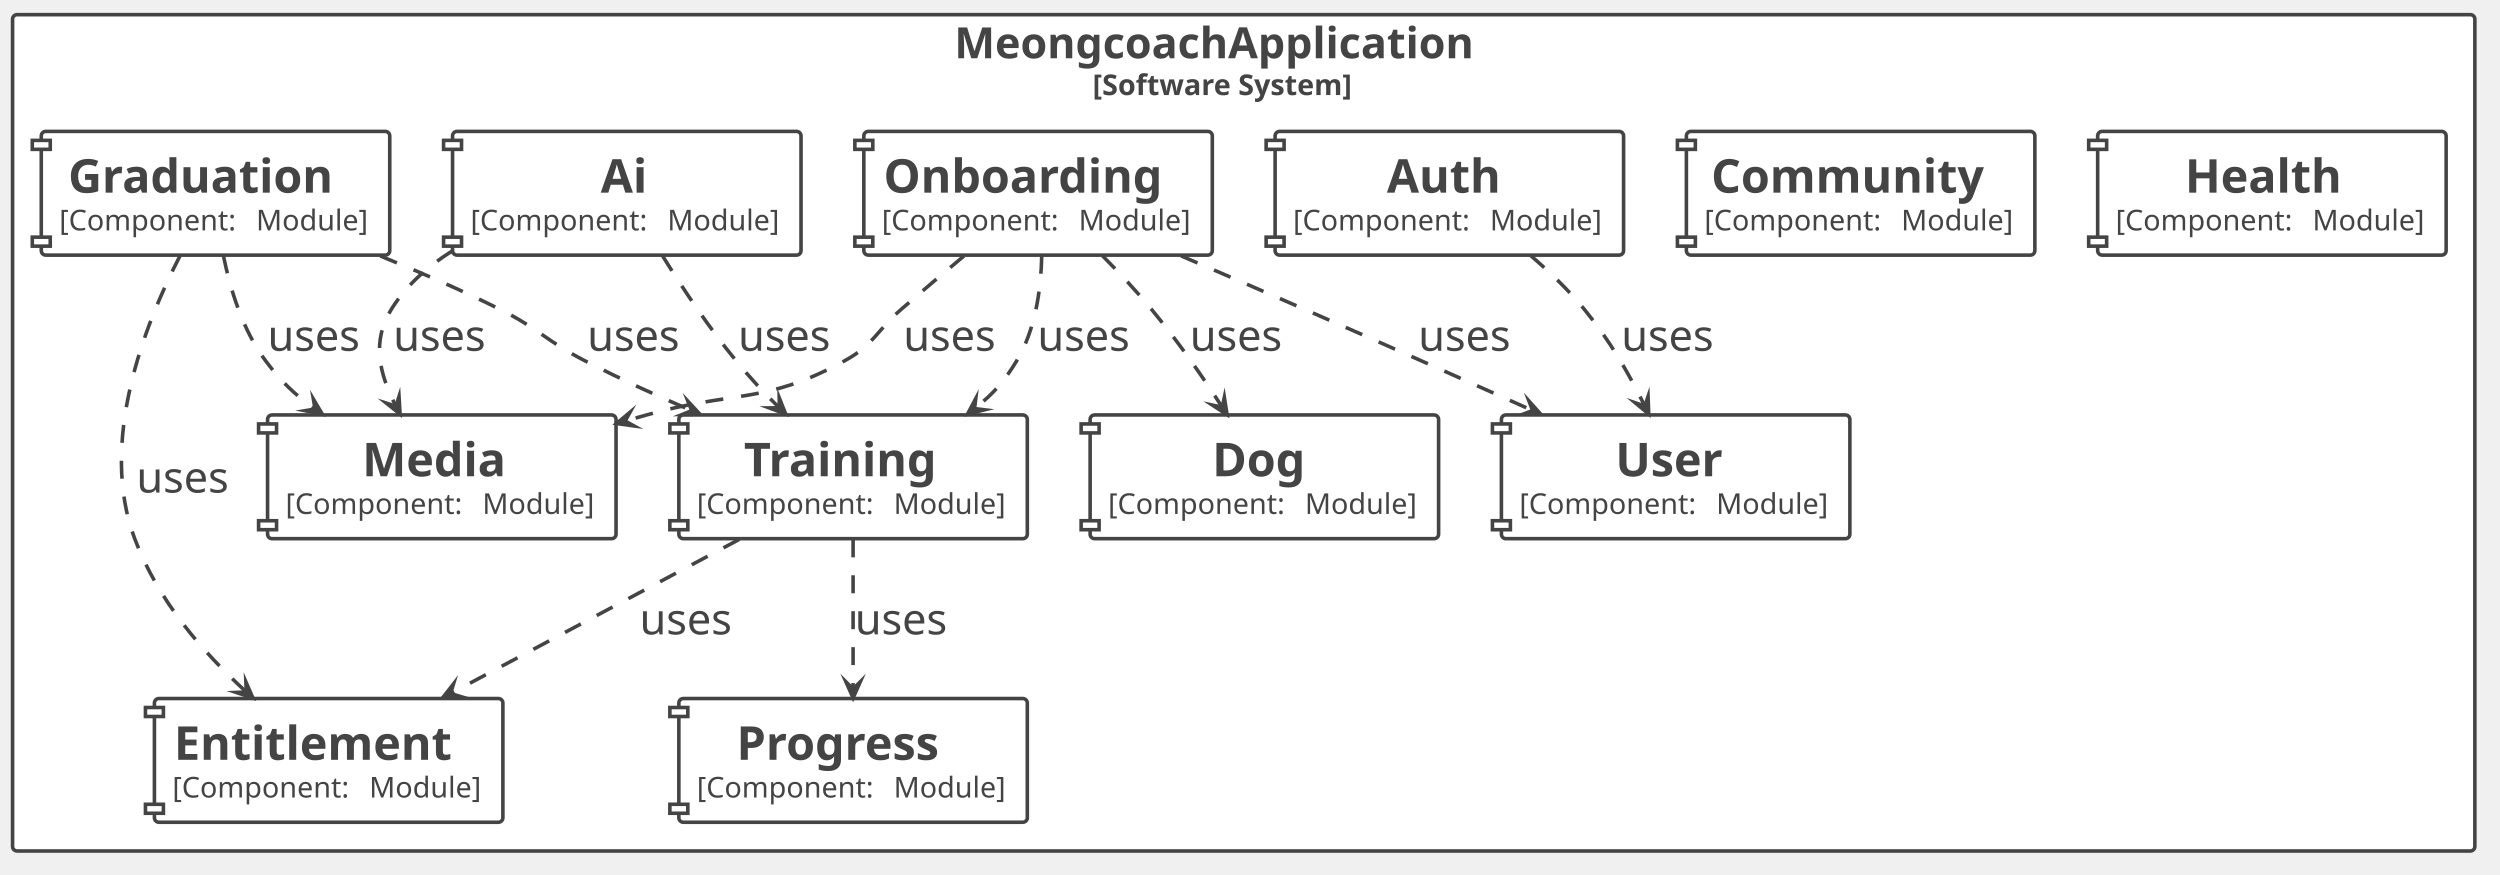
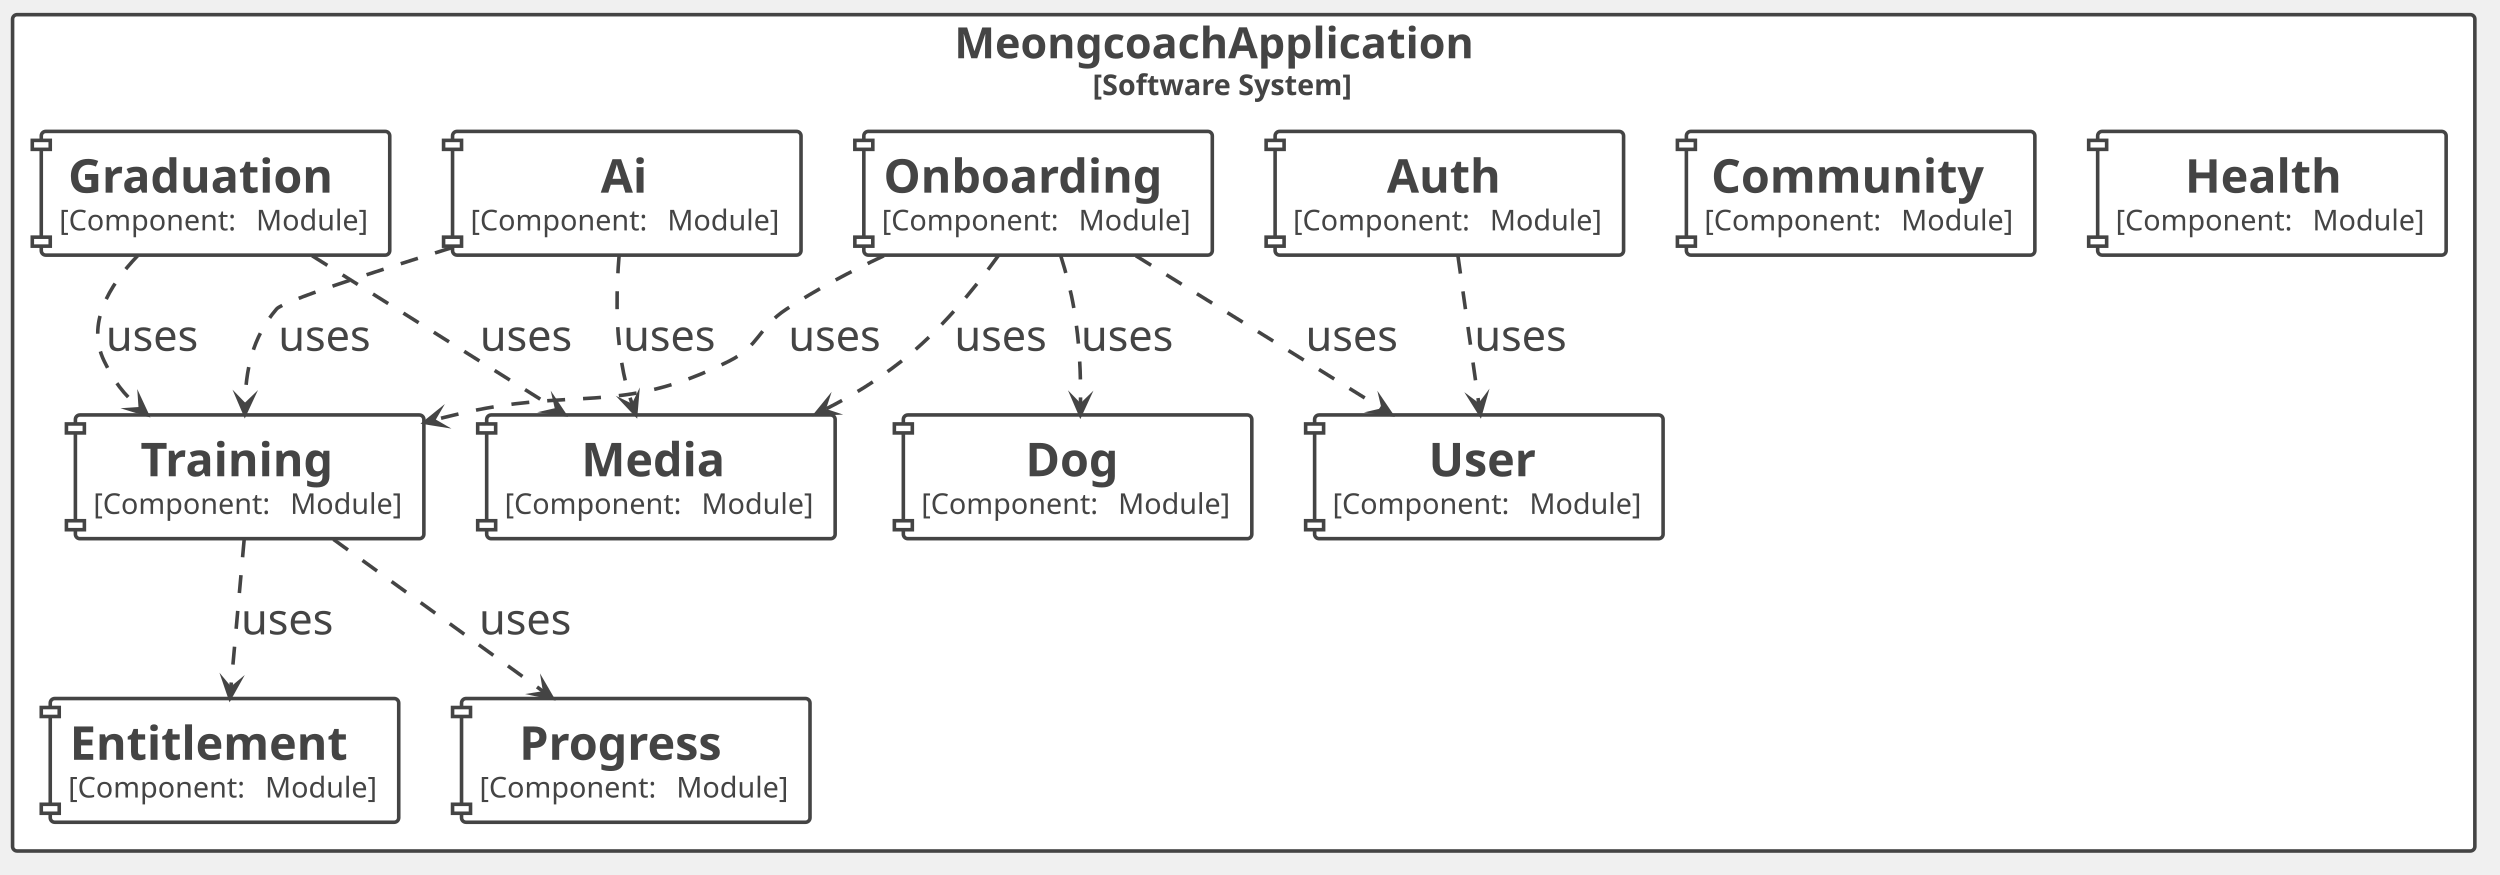
<svg xmlns="http://www.w3.org/2000/svg" version="1.1" data-diagram-type="DESCRIPTION" style="width:1392px;height:487px;background:#FFFFFF;" width="1392px" height="487px" viewBox="0 0 1392 487" zoomAndPan="magnify" preserveAspectRatio="none" contentStyleType="text/css">
  <defs />
  <g font-family="sans-serif" lengthAdjust="spacing">
    <g class="cluster" data-qualified-name="MeongcoachApplication.n.size.16..Software System...size." id="ent0001" data-source-line="48">
      <rect x="7" y="8.16" width="1371" height="465.67" fill="#FFF" style="stroke:#444;stroke-width:2;" rx="2.5" ry="2.5" />
      <text x="531.391" y="32.438" fill="#444" font-size="24" textLength="322.219" font-weight="700">MeongcoachApplication</text>
      <text x="608.355" y="52.949" fill="#444" font-size="16" textLength="168.289" font-weight="700">[Software System]</text>
    </g>
    <g class="entity" data-qualified-name="MeongcoachApplication.n.size.16..Software System...size..MeongcoachApplication.MeongcoachApplication.Auth" id="ent0002" data-source-line="49">
      <rect x="709.98" y="73.16" width="194.031" height="68.891" fill="#FFF" style="stroke:#444;stroke-width:2;" rx="2.5" ry="2.5" />
      <rect x="704.98" y="78.16" width="10" height="5" fill="#FFF" style="stroke:#444;stroke-width:2;" />
      <rect x="704.98" y="132.051" width="10" height="5" fill="#FFF" style="stroke:#444;stroke-width:2;" />
      <text x="772.21" y="107.294" fill="#444" font-size="26" textLength="69.57" font-weight="700">Auth</text>
      <text x="719.98" y="128.277" fill="#444" font-size="16" textLength="104.523">[Component:</text>
      <text x="824.503" y="128.277" fill="#444" font-size="16"> </text>
      <text x="829.589" y="128.277" fill="#444" font-size="16" textLength="64.422">Module]</text>
    </g>
    <g class="entity" data-qualified-name="MeongcoachApplication.n.size.16..Software System...size..MeongcoachApplication.MeongcoachApplication.Training" id="ent0003" data-source-line="50">
-       <rect x="377.98" y="231.05" width="194.031" height="68.891" fill="#FFF" style="stroke:#444;stroke-width:2;" rx="2.5" ry="2.5" />
-       <rect x="372.98" y="236.05" width="10" height="5" fill="#FFF" style="stroke:#444;stroke-width:2;" />
-       <rect x="372.98" y="289.941" width="10" height="5" fill="#FFF" style="stroke:#444;stroke-width:2;" />
-       <text x="414.217" y="265.184" fill="#444" font-size="26" textLength="121.558" font-weight="700">Training</text>
-       <text x="387.98" y="286.167" fill="#444" font-size="16" textLength="104.523">[Component:</text>
-       <text x="492.503" y="286.167" fill="#444" font-size="16"> </text>
-       <text x="497.589" y="286.167" fill="#444" font-size="16" textLength="64.422">Module]</text>
+       <rect x="41.98" y="231.05" width="194.031" height="68.891" fill="#FFF" style="stroke:#444;stroke-width:2;" rx="2.5" ry="2.5" />
+       <rect x="36.98" y="236.05" width="10" height="5" fill="#FFF" style="stroke:#444;stroke-width:2;" />
+       <rect x="36.98" y="289.941" width="10" height="5" fill="#FFF" style="stroke:#444;stroke-width:2;" />
+       <text x="78.217" y="265.184" fill="#444" font-size="26" textLength="121.558" font-weight="700">Training</text>
+       <text x="51.98" y="286.167" fill="#444" font-size="16" textLength="104.523">[Component:</text>
+       <text x="156.503" y="286.167" fill="#444" font-size="16"> </text>
+       <text x="161.589" y="286.167" fill="#444" font-size="16" textLength="64.422">Module]</text>
    </g>
    <g class="entity" data-qualified-name="MeongcoachApplication.n.size.16..Software System...size..MeongcoachApplication.MeongcoachApplication.Ai" id="ent0004" data-source-line="51">
      <rect x="251.98" y="73.16" width="194.031" height="68.891" fill="#FFF" style="stroke:#444;stroke-width:2;" rx="2.5" ry="2.5" />
      <rect x="246.98" y="78.16" width="10" height="5" fill="#FFF" style="stroke:#444;stroke-width:2;" />
      <rect x="246.98" y="132.051" width="10" height="5" fill="#FFF" style="stroke:#444;stroke-width:2;" />
      <text x="334.479" y="107.294" fill="#444" font-size="26" textLength="29.034" font-weight="700">Ai</text>
      <text x="261.98" y="128.277" fill="#444" font-size="16" textLength="104.523">[Component:</text>
      <text x="366.503" y="128.277" fill="#444" font-size="16"> </text>
      <text x="371.589" y="128.277" fill="#444" font-size="16" textLength="64.422">Module]</text>
    </g>
    <g class="entity" data-qualified-name="MeongcoachApplication.n.size.16..Software System...size..MeongcoachApplication.MeongcoachApplication.Graduation" id="ent0005" data-source-line="52">
      <rect x="22.98" y="73.16" width="194.031" height="68.891" fill="#FFF" style="stroke:#444;stroke-width:2;" rx="2.5" ry="2.5" />
      <rect x="17.98" y="78.16" width="10" height="5" fill="#FFF" style="stroke:#444;stroke-width:2;" />
      <rect x="17.98" y="132.051" width="10" height="5" fill="#FFF" style="stroke:#444;stroke-width:2;" />
      <text x="37.952" y="107.294" fill="#444" font-size="26" textLength="164.087" font-weight="700">Graduation</text>
      <text x="32.98" y="128.277" fill="#444" font-size="16" textLength="104.523">[Component:</text>
      <text x="137.503" y="128.277" fill="#444" font-size="16"> </text>
      <text x="142.589" y="128.277" fill="#444" font-size="16" textLength="64.422">Module]</text>
    </g>
    <g class="entity" data-qualified-name="MeongcoachApplication.n.size.16..Software System...size..MeongcoachApplication.MeongcoachApplication.Onboarding" id="ent0006" data-source-line="53">
      <rect x="480.98" y="73.16" width="194.031" height="68.891" fill="#FFF" style="stroke:#444;stroke-width:2;" rx="2.5" ry="2.5" />
      <rect x="475.98" y="78.16" width="10" height="5" fill="#FFF" style="stroke:#444;stroke-width:2;" />
      <rect x="475.98" y="132.051" width="10" height="5" fill="#FFF" style="stroke:#444;stroke-width:2;" />
      <text x="491.947" y="107.294" fill="#444" font-size="26" textLength="172.098" font-weight="700">Onboarding</text>
      <text x="490.98" y="128.277" fill="#444" font-size="16" textLength="104.523">[Component:</text>
      <text x="595.503" y="128.277" fill="#444" font-size="16"> </text>
      <text x="600.589" y="128.277" fill="#444" font-size="16" textLength="64.422">Module]</text>
    </g>
    <g class="entity" data-qualified-name="MeongcoachApplication.n.size.16..Software System...size..MeongcoachApplication.MeongcoachApplication.Community" id="ent0007" data-source-line="54">
      <rect x="938.98" y="73.16" width="194.031" height="68.891" fill="#FFF" style="stroke:#444;stroke-width:2;" rx="2.5" ry="2.5" />
      <rect x="933.98" y="78.16" width="10" height="5" fill="#FFF" style="stroke:#444;stroke-width:2;" />
      <rect x="933.98" y="132.051" width="10" height="5" fill="#FFF" style="stroke:#444;stroke-width:2;" />
      <text x="952.778" y="107.294" fill="#444" font-size="26" textLength="166.436" font-weight="700">Community</text>
      <text x="948.98" y="128.277" fill="#444" font-size="16" textLength="104.523">[Component:</text>
      <text x="1053.503" y="128.277" fill="#444" font-size="16"> </text>
      <text x="1058.589" y="128.277" fill="#444" font-size="16" textLength="64.422">Module]</text>
    </g>
    <g class="entity" data-qualified-name="MeongcoachApplication.n.size.16..Software System...size..MeongcoachApplication.MeongcoachApplication.Dog" id="ent0008" data-source-line="55">
-       <rect x="606.98" y="231.05" width="194.031" height="68.891" fill="#FFF" style="stroke:#444;stroke-width:2;" rx="2.5" ry="2.5" />
-       <rect x="601.98" y="236.05" width="10" height="5" fill="#FFF" style="stroke:#444;stroke-width:2;" />
-       <rect x="601.98" y="289.941" width="10" height="5" fill="#FFF" style="stroke:#444;stroke-width:2;" />
-       <text x="674.968" y="265.184" fill="#444" font-size="26" textLength="58.056" font-weight="700">Dog</text>
-       <text x="616.98" y="286.167" fill="#444" font-size="16" textLength="104.523">[Component:</text>
-       <text x="721.503" y="286.167" fill="#444" font-size="16"> </text>
-       <text x="726.589" y="286.167" fill="#444" font-size="16" textLength="64.422">Module]</text>
+       <rect x="502.98" y="231.05" width="194.031" height="68.891" fill="#FFF" style="stroke:#444;stroke-width:2;" rx="2.5" ry="2.5" />
+       <rect x="497.98" y="236.05" width="10" height="5" fill="#FFF" style="stroke:#444;stroke-width:2;" />
+       <rect x="497.98" y="289.941" width="10" height="5" fill="#FFF" style="stroke:#444;stroke-width:2;" />
+       <text x="570.968" y="265.184" fill="#444" font-size="26" textLength="58.056" font-weight="700">Dog</text>
+       <text x="512.98" y="286.167" fill="#444" font-size="16" textLength="104.523">[Component:</text>
+       <text x="617.503" y="286.167" fill="#444" font-size="16"> </text>
+       <text x="622.589" y="286.167" fill="#444" font-size="16" textLength="64.422">Module]</text>
    </g>
    <g class="entity" data-qualified-name="MeongcoachApplication.n.size.16..Software System...size..MeongcoachApplication.MeongcoachApplication.Entitlement" id="ent0009" data-source-line="56">
-       <rect x="85.98" y="388.94" width="194.031" height="68.891" fill="#FFF" style="stroke:#444;stroke-width:2;" rx="2.5" ry="2.5" />
-       <rect x="80.98" y="393.94" width="10" height="5" fill="#FFF" style="stroke:#444;stroke-width:2;" />
-       <rect x="80.98" y="447.831" width="10" height="5" fill="#FFF" style="stroke:#444;stroke-width:2;" />
-       <text x="96.871" y="423.074" fill="#444" font-size="26" textLength="172.25" font-weight="700">Entitlement</text>
-       <text x="95.98" y="444.057" fill="#444" font-size="16" textLength="104.523">[Component:</text>
-       <text x="200.503" y="444.057" fill="#444" font-size="16"> </text>
-       <text x="205.589" y="444.057" fill="#444" font-size="16" textLength="64.422">Module]</text>
+       <rect x="27.98" y="388.94" width="194.031" height="68.891" fill="#FFF" style="stroke:#444;stroke-width:2;" rx="2.5" ry="2.5" />
+       <rect x="22.98" y="393.94" width="10" height="5" fill="#FFF" style="stroke:#444;stroke-width:2;" />
+       <rect x="22.98" y="447.831" width="10" height="5" fill="#FFF" style="stroke:#444;stroke-width:2;" />
+       <text x="38.871" y="423.074" fill="#444" font-size="26" textLength="172.25" font-weight="700">Entitlement</text>
+       <text x="37.98" y="444.057" fill="#444" font-size="16" textLength="104.523">[Component:</text>
+       <text x="142.503" y="444.057" fill="#444" font-size="16"> </text>
+       <text x="147.589" y="444.057" fill="#444" font-size="16" textLength="64.422">Module]</text>
    </g>
    <g class="entity" data-qualified-name="MeongcoachApplication.n.size.16..Software System...size..MeongcoachApplication.MeongcoachApplication.Health" id="ent0010" data-source-line="57">
      <rect x="1167.98" y="73.16" width="194.031" height="68.891" fill="#FFF" style="stroke:#444;stroke-width:2;" rx="2.5" ry="2.5" />
      <rect x="1162.98" y="78.16" width="10" height="5" fill="#FFF" style="stroke:#444;stroke-width:2;" />
      <rect x="1162.98" y="132.051" width="10" height="5" fill="#FFF" style="stroke:#444;stroke-width:2;" />
      <text x="1216.601" y="107.294" fill="#444" font-size="26" textLength="96.789" font-weight="700">Health</text>
      <text x="1177.98" y="128.277" fill="#444" font-size="16" textLength="104.523">[Component:</text>
      <text x="1282.503" y="128.277" fill="#444" font-size="16"> </text>
      <text x="1287.589" y="128.277" fill="#444" font-size="16" textLength="64.422">Module]</text>
    </g>
    <g class="entity" data-qualified-name="MeongcoachApplication.n.size.16..Software System...size..MeongcoachApplication.MeongcoachApplication.Media" id="ent0011" data-source-line="58">
-       <rect x="148.98" y="231.05" width="194.031" height="68.891" fill="#FFF" style="stroke:#444;stroke-width:2;" rx="2.5" ry="2.5" />
-       <rect x="143.98" y="236.05" width="10" height="5" fill="#FFF" style="stroke:#444;stroke-width:2;" />
-       <rect x="143.98" y="289.941" width="10" height="5" fill="#FFF" style="stroke:#444;stroke-width:2;" />
-       <text x="201.708" y="265.184" fill="#444" font-size="26" textLength="88.575" font-weight="700">Media</text>
-       <text x="158.98" y="286.167" fill="#444" font-size="16" textLength="104.523">[Component:</text>
-       <text x="263.503" y="286.167" fill="#444" font-size="16"> </text>
-       <text x="268.589" y="286.167" fill="#444" font-size="16" textLength="64.422">Module]</text>
+       <rect x="270.98" y="231.05" width="194.031" height="68.891" fill="#FFF" style="stroke:#444;stroke-width:2;" rx="2.5" ry="2.5" />
+       <rect x="265.98" y="236.05" width="10" height="5" fill="#FFF" style="stroke:#444;stroke-width:2;" />
+       <rect x="265.98" y="289.941" width="10" height="5" fill="#FFF" style="stroke:#444;stroke-width:2;" />
+       <text x="323.708" y="265.184" fill="#444" font-size="26" textLength="88.575" font-weight="700">Media</text>
+       <text x="280.98" y="286.167" fill="#444" font-size="16" textLength="104.523">[Component:</text>
+       <text x="385.503" y="286.167" fill="#444" font-size="16"> </text>
+       <text x="390.589" y="286.167" fill="#444" font-size="16" textLength="64.422">Module]</text>
    </g>
    <g class="entity" data-qualified-name="MeongcoachApplication.n.size.16..Software System...size..MeongcoachApplication.MeongcoachApplication.Progress" id="ent0012" data-source-line="59">
-       <rect x="377.98" y="388.94" width="194.031" height="68.891" fill="#FFF" style="stroke:#444;stroke-width:2;" rx="2.5" ry="2.5" />
-       <rect x="372.98" y="393.94" width="10" height="5" fill="#FFF" style="stroke:#444;stroke-width:2;" />
-       <rect x="372.98" y="447.831" width="10" height="5" fill="#FFF" style="stroke:#444;stroke-width:2;" />
-       <text x="410.116" y="423.074" fill="#444" font-size="26" textLength="129.759" font-weight="700">Progress</text>
-       <text x="387.98" y="444.057" fill="#444" font-size="16" textLength="104.523">[Component:</text>
-       <text x="492.503" y="444.057" fill="#444" font-size="16"> </text>
-       <text x="497.589" y="444.057" fill="#444" font-size="16" textLength="64.422">Module]</text>
+       <rect x="256.98" y="388.94" width="194.031" height="68.891" fill="#FFF" style="stroke:#444;stroke-width:2;" rx="2.5" ry="2.5" />
+       <rect x="251.98" y="393.94" width="10" height="5" fill="#FFF" style="stroke:#444;stroke-width:2;" />
+       <rect x="251.98" y="447.831" width="10" height="5" fill="#FFF" style="stroke:#444;stroke-width:2;" />
+       <text x="289.116" y="423.074" fill="#444" font-size="26" textLength="129.759" font-weight="700">Progress</text>
+       <text x="266.98" y="444.057" fill="#444" font-size="16" textLength="104.523">[Component:</text>
+       <text x="371.503" y="444.057" fill="#444" font-size="16"> </text>
+       <text x="376.589" y="444.057" fill="#444" font-size="16" textLength="64.422">Module]</text>
    </g>
    <g class="entity" data-qualified-name="MeongcoachApplication.n.size.16..Software System...size..MeongcoachApplication.MeongcoachApplication.User" id="ent0013" data-source-line="60">
-       <rect x="835.98" y="231.05" width="194.031" height="68.891" fill="#FFF" style="stroke:#444;stroke-width:2;" rx="2.5" ry="2.5" />
-       <rect x="830.98" y="236.05" width="10" height="5" fill="#FFF" style="stroke:#444;stroke-width:2;" />
-       <rect x="830.98" y="289.941" width="10" height="5" fill="#FFF" style="stroke:#444;stroke-width:2;" />
-       <text x="899.474" y="265.184" fill="#444" font-size="26" textLength="67.044" font-weight="700">User</text>
-       <text x="845.98" y="286.167" fill="#444" font-size="16" textLength="104.523">[Component:</text>
-       <text x="950.503" y="286.167" fill="#444" font-size="16"> </text>
-       <text x="955.589" y="286.167" fill="#444" font-size="16" textLength="64.422">Module]</text>
+       <rect x="731.98" y="231.05" width="194.031" height="68.891" fill="#FFF" style="stroke:#444;stroke-width:2;" rx="2.5" ry="2.5" />
+       <rect x="726.98" y="236.05" width="10" height="5" fill="#FFF" style="stroke:#444;stroke-width:2;" />
+       <rect x="726.98" y="289.941" width="10" height="5" fill="#FFF" style="stroke:#444;stroke-width:2;" />
+       <text x="795.474" y="265.184" fill="#444" font-size="26" textLength="67.044" font-weight="700">User</text>
+       <text x="741.98" y="286.167" fill="#444" font-size="16" textLength="104.523">[Component:</text>
+       <text x="846.503" y="286.167" fill="#444" font-size="16"> </text>
+       <text x="851.589" y="286.167" fill="#444" font-size="16" textLength="64.422">Module]</text>
    </g>
-     <g class="link" data-entity-1="ent0003" data-entity-2="ent0012" id="lnk14" data-source-line="63" data-link-type="dependency">
-       <path d="M475,300.32 C475,326.47 475,357.49 475,383.62" style="stroke:#444;stroke-width:2;stroke-dasharray:10,10;" fill="none" id="MeongcoachApplication.MeongcoachApplication.Training-to-MeongcoachApplication.MeongcoachApplication.Progress" />
-       <polygon points="475,388.62,479,379.62,475,383.62,471,379.62,475,388.62" fill="#444" style="stroke:#444;stroke-width:2;stroke-linejoin:miter;stroke-miterlimit:10;" />
-       <text x="476" y="353.218" fill="#444" font-size="24" textLength="54.984">uses</text>
+     <g class="link" data-entity-1="ent0002" data-entity-2="ent0013" id="lnk14" data-source-line="63" data-link-type="dependency">
+       <path d="M811.77,142.43 C815.46,168.58 819.851,199.649 823.541,225.779" style="stroke:#444;stroke-width:2;stroke-dasharray:10,10;" fill="none" id="MeongcoachApplication.MeongcoachApplication.Auth-to-MeongcoachApplication.MeongcoachApplication.User" />
+       <polygon points="824.24,230.73,826.942,221.259,823.541,225.779,819.021,222.378,824.24,230.73" fill="#444" style="stroke:#444;stroke-width:2;stroke-linejoin:miter;stroke-miterlimit:10;" />
+       <text x="820.97" y="195.328" fill="#444" font-size="24" textLength="54.984">uses</text>
    </g>
-     <g class="link" data-entity-1="ent0003" data-entity-2="ent0009" id="lnk15" data-source-line="64" data-link-type="dependency">
-       <path d="M411.64,300.32 C362.75,326.42 299.821,360.015 250.901,386.135" style="stroke:#444;stroke-width:2;stroke-dasharray:10,10;" fill="none" id="MeongcoachApplication.MeongcoachApplication.Training-to-MeongcoachApplication.MeongcoachApplication.Entitlement" />
-       <polygon points="246.49,388.49,256.313,387.78,250.901,386.135,252.545,380.723,246.49,388.49" fill="#444" style="stroke:#444;stroke-width:2;stroke-linejoin:miter;stroke-miterlimit:10;" />
-       <text x="356.15" y="353.218" fill="#444" font-size="24" textLength="54.984">uses</text>
+     <g class="link" data-entity-1="ent0004" data-entity-2="ent0003" id="lnk15" data-source-line="64" data-link-type="dependency">
+       <path d="M251.76,137.86 C204.76,152.42 157.64,167.8 154,172.05 C140.35,187.98 136.733,206.321 136.413,225.571" style="stroke:#444;stroke-width:2;stroke-dasharray:10,10;" fill="none" id="MeongcoachApplication.MeongcoachApplication.Ai-to-MeongcoachApplication.MeongcoachApplication.Training" />
+       <polygon points="136.33,230.57,140.479,221.638,136.413,225.571,132.48,221.505,136.33,230.57" fill="#444" style="stroke:#444;stroke-width:2;stroke-linejoin:miter;stroke-miterlimit:10;" />
+       <text x="155" y="195.328" fill="#444" font-size="24" textLength="54.984">uses</text>
    </g>
-     <g class="link" data-entity-1="ent0005" data-entity-2="ent0003" id="lnk16" data-source-line="65" data-link-type="dependency">
-       <path d="M211.76,142.54 C233.77,151.47 256.97,161.56 278,172.05 C300.3,183.17 303.81,189.69 326,201.05 C346.27,211.42 364.034,219.621 385.134,228.661" style="stroke:#444;stroke-width:2;stroke-dasharray:10,10;" fill="none" id="MeongcoachApplication.MeongcoachApplication.Graduation-to-MeongcoachApplication.MeongcoachApplication.Training" />
-       <polygon points="389.73,230.63,383.033,223.409,385.134,228.661,379.882,230.763,389.73,230.63" fill="#444" style="stroke:#444;stroke-width:2;stroke-linejoin:miter;stroke-miterlimit:10;" />
-       <text x="327" y="195.328" fill="#444" font-size="24" textLength="54.984">uses</text>
+     <g class="link" data-entity-1="ent0004" data-entity-2="ent0011" id="lnk16" data-source-line="65" data-link-type="dependency">
+       <path d="M344.72,142.19 C343.27,159.83 342.75,181.73 346,201.05 C347.67,210.94 349.048,216.618 352.338,226.078" style="stroke:#444;stroke-width:2;stroke-dasharray:10,10;" fill="none" id="MeongcoachApplication.MeongcoachApplication.Ai-to-MeongcoachApplication.MeongcoachApplication.Media" />
+       <polygon points="353.98,230.8,354.802,220.986,352.338,226.078,347.246,223.613,353.98,230.8" fill="#444" style="stroke:#444;stroke-width:2;stroke-linejoin:miter;stroke-miterlimit:10;" />
+       <text x="347" y="195.328" fill="#444" font-size="24" textLength="54.984">uses</text>
    </g>
-     <g class="link" data-entity-1="ent0005" data-entity-2="ent0011" id="lnk17" data-source-line="66" data-link-type="dependency">
-       <path d="M124.41,142.41 C128.2,161.15 135.19,184.03 148,201.05 C156.53,212.38 163.647,219.36 175.417,227.74" style="stroke:#444;stroke-width:2;stroke-dasharray:10,10;" fill="none" id="MeongcoachApplication.MeongcoachApplication.Graduation-to-MeongcoachApplication.MeongcoachApplication.Media" />
-       <polygon points="179.49,230.64,174.478,222.162,175.417,227.74,169.838,228.679,179.49,230.64" fill="#444" style="stroke:#444;stroke-width:2;stroke-linejoin:miter;stroke-miterlimit:10;" />
-       <text x="149" y="195.328" fill="#444" font-size="24" textLength="54.984">uses</text>
+     <g class="link" data-entity-1="ent0005" data-entity-2="ent0003" id="lnk17" data-source-line="66" data-link-type="dependency">
+       <path d="M76.67,142.36 C60.41,159.3 48.02,180.55 58,201.05 C63.55,212.45 68.493,219.122 78.163,227.562" style="stroke:#444;stroke-width:2;stroke-dasharray:10,10;" fill="none" id="MeongcoachApplication.MeongcoachApplication.Graduation-to-MeongcoachApplication.MeongcoachApplication.Training" />
+       <polygon points="81.93,230.85,77.78,221.918,78.163,227.562,72.519,227.946,81.93,230.85" fill="#444" style="stroke:#444;stroke-width:2;stroke-linejoin:miter;stroke-miterlimit:10;" />
+       <text x="59" y="195.328" fill="#444" font-size="24" textLength="54.984">uses</text>
    </g>
-     <g class="link" data-entity-1="ent0005" data-entity-2="ent0009" id="lnk18" data-source-line="67" data-link-type="dependency">
-       <path d="M100.34,142.22 C80.29,181.06 54.79,246.47 75,299.94 C88.23,334.94 112.843,363.023 137.153,385.293" style="stroke:#444;stroke-width:2;stroke-dasharray:10,10;" fill="none" id="MeongcoachApplication.MeongcoachApplication.Graduation-to-MeongcoachApplication.MeongcoachApplication.Entitlement" />
-       <polygon points="140.84,388.67,136.906,379.641,137.153,385.293,131.502,385.54,140.84,388.67" fill="#444" style="stroke:#444;stroke-width:2;stroke-linejoin:miter;stroke-miterlimit:10;" />
-       <text x="76" y="274.268" fill="#444" font-size="24" textLength="54.984">uses</text>
+     <g class="link" data-entity-1="ent0005" data-entity-2="ent0011" id="lnk18" data-source-line="67" data-link-type="dependency">
+       <path d="M173.81,142.43 C215.41,168.58 268.487,201.939 310.057,228.069" style="stroke:#444;stroke-width:2;stroke-dasharray:10,10;" fill="none" id="MeongcoachApplication.MeongcoachApplication.Graduation-to-MeongcoachApplication.MeongcoachApplication.Media" />
+       <polygon points="314.29,230.73,308.799,222.554,310.057,228.069,304.542,229.327,314.29,230.73" fill="#444" style="stroke:#444;stroke-width:2;stroke-linejoin:miter;stroke-miterlimit:10;" />
+       <text x="267.21" y="195.328" fill="#444" font-size="24" textLength="54.984">uses</text>
    </g>
-     <g class="link" data-entity-1="ent0004" data-entity-2="ent0003" id="lnk19" data-source-line="68" data-link-type="dependency">
-       <path d="M368.82,142.33 C380.03,160.4 394.82,182.67 410,201.05 C418.34,211.14 424.529,217.861 433.919,227.061" style="stroke:#444;stroke-width:2;stroke-dasharray:10,10;" fill="none" id="MeongcoachApplication.MeongcoachApplication.Ai-to-MeongcoachApplication.MeongcoachApplication.Training" />
-       <polygon points="437.49,230.56,433.861,221.404,433.919,227.061,428.262,227.119,437.49,230.56" fill="#444" style="stroke:#444;stroke-width:2;stroke-linejoin:miter;stroke-miterlimit:10;" />
-       <text x="411" y="195.328" fill="#444" font-size="24" textLength="54.984">uses</text>
+     <g class="link" data-entity-1="ent0006" data-entity-2="ent0013" id="lnk19" data-source-line="68" data-link-type="dependency">
+       <path d="M632.46,142.43 C674.56,168.58 728.323,201.962 770.393,228.092" style="stroke:#444;stroke-width:2;stroke-dasharray:10,10;" fill="none" id="MeongcoachApplication.MeongcoachApplication.Onboarding-to-MeongcoachApplication.MeongcoachApplication.User" />
+       <polygon points="774.64,230.73,769.105,222.584,770.393,228.092,764.884,229.38,774.64,230.73" fill="#444" style="stroke:#444;stroke-width:2;stroke-linejoin:miter;stroke-miterlimit:10;" />
+       <text x="726.98" y="195.328" fill="#444" font-size="24" textLength="54.984">uses</text>
    </g>
-     <g class="link" data-entity-1="ent0004" data-entity-2="ent0011" id="lnk20" data-source-line="69" data-link-type="dependency">
-       <path d="M251.66,139.82 C238.3,148.21 226.32,158.77 218,172.05 C206.87,189.81 210.983,207.829 220.463,226.159" style="stroke:#444;stroke-width:2;stroke-dasharray:10,10;" fill="none" id="MeongcoachApplication.MeongcoachApplication.Ai-to-MeongcoachApplication.MeongcoachApplication.Media" />
-       <polygon points="222.76,230.6,222.179,220.768,220.463,226.159,215.073,224.444,222.76,230.6" fill="#444" style="stroke:#444;stroke-width:2;stroke-linejoin:miter;stroke-miterlimit:10;" />
-       <text x="219" y="195.328" fill="#444" font-size="24" textLength="54.984">uses</text>
+     <g class="link" data-entity-1="ent0006" data-entity-2="ent0008" id="lnk20" data-source-line="69" data-link-type="dependency">
+       <path d="M590.61,142.41 C593.6,151.87 596.38,162.25 598,172.05 C601.19,191.37 601.858,208.271 601.618,225.911" style="stroke:#444;stroke-width:2;stroke-dasharray:10,10;" fill="none" id="MeongcoachApplication.MeongcoachApplication.Onboarding-to-MeongcoachApplication.MeongcoachApplication.Dog" />
+       <polygon points="601.55,230.91,605.672,221.965,601.618,225.911,597.673,221.857,601.55,230.91" fill="#444" style="stroke:#444;stroke-width:2;stroke-linejoin:miter;stroke-miterlimit:10;" />
+       <text x="601.93" y="195.328" fill="#444" font-size="24" textLength="54.984">uses</text>
    </g>
-     <g class="link" data-entity-1="ent0002" data-entity-2="ent0013" id="lnk21" data-source-line="70" data-link-type="dependency">
-       <path d="M852.34,142.37 C862.79,151.34 873.35,161.49 882,172.05 C896.52,189.77 906.819,207.741 915.809,226.081" style="stroke:#444;stroke-width:2;stroke-dasharray:10,10;" fill="none" id="MeongcoachApplication.MeongcoachApplication.Auth-to-MeongcoachApplication.MeongcoachApplication.User" />
-       <polygon points="918.01,230.57,917.64,220.728,915.809,226.081,910.457,224.249,918.01,230.57" fill="#444" style="stroke:#444;stroke-width:2;stroke-linejoin:miter;stroke-miterlimit:10;" />
-       <text x="902.77" y="195.328" fill="#444" font-size="24" textLength="54.984">uses</text>
+     <g class="link" data-entity-1="ent0006" data-entity-2="ent0011" id="lnk21" data-source-line="70" data-link-type="dependency">
+       <path d="M556.05,142.11 C542.27,161.22 523.13,184.56 502,201.05 C487.59,212.29 475.332,219.914 458.682,228.334" style="stroke:#444;stroke-width:2;stroke-dasharray:10,10;" fill="none" id="MeongcoachApplication.MeongcoachApplication.Onboarding-to-MeongcoachApplication.MeongcoachApplication.Media" />
+       <polygon points="454.22,230.59,464.057,230.098,458.682,228.334,460.446,222.959,454.22,230.59" fill="#444" style="stroke:#444;stroke-width:2;stroke-linejoin:miter;stroke-miterlimit:10;" />
+       <text x="531.47" y="195.328" fill="#444" font-size="24" textLength="54.984">uses</text>
    </g>
-     <g class="link" data-entity-1="ent0006" data-entity-2="ent0013" id="lnk22" data-source-line="71" data-link-type="dependency">
-       <path d="M657.59,142.46 C679.77,151.97 703.85,162.35 726,172.05 C769.81,191.22 814.098,210.973 853.338,228.583" style="stroke:#444;stroke-width:2;stroke-dasharray:10,10;" fill="none" id="MeongcoachApplication.MeongcoachApplication.Onboarding-to-MeongcoachApplication.MeongcoachApplication.User" />
-       <polygon points="857.9,230.63,851.327,223.296,853.338,228.583,848.051,230.595,857.9,230.63" fill="#444" style="stroke:#444;stroke-width:2;stroke-linejoin:miter;stroke-miterlimit:10;" />
-       <text x="789.71" y="195.328" fill="#444" font-size="24" textLength="54.984">uses</text>
+     <g class="link" data-entity-1="ent0006" data-entity-2="ent0003" id="lnk22" data-source-line="71" data-link-type="dependency">
+       <path d="M492.1,142.43 C473.68,151.07 454.73,161.07 438,172.05 C421.95,182.58 423.16,192.44 406,201.05 C344.06,232.12 320.32,214.61 253,231.05 C247.59,232.37 246.882,232.496 241.312,233.976" style="stroke:#444;stroke-width:2;stroke-dasharray:10,10;" fill="none" id="MeongcoachApplication.MeongcoachApplication.Onboarding-to-MeongcoachApplication.MeongcoachApplication.Training" />
+       <polygon points="236.48,235.26,246.205,236.815,241.312,233.976,244.151,229.083,236.48,235.26" fill="#444" style="stroke:#444;stroke-width:2;stroke-linejoin:miter;stroke-miterlimit:10;" />
+       <text x="439" y="195.328" fill="#444" font-size="24" textLength="54.984">uses</text>
    </g>
-     <g class="link" data-entity-1="ent0006" data-entity-2="ent0008" id="lnk23" data-source-line="72" data-link-type="dependency">
-       <path d="M613.86,142.42 C623.06,151.71 632.7,161.99 641,172.05 C656.33,190.62 668.875,208.692 680.535,226.722" style="stroke:#444;stroke-width:2;stroke-dasharray:10,10;" fill="none" id="MeongcoachApplication.MeongcoachApplication.Onboarding-to-MeongcoachApplication.MeongcoachApplication.Dog" />
-       <polygon points="683.25,230.92,681.721,221.191,680.535,226.722,675.004,225.535,683.25,230.92" fill="#444" style="stroke:#444;stroke-width:2;stroke-linejoin:miter;stroke-miterlimit:10;" />
-       <text x="662.51" y="195.328" fill="#444" font-size="24" textLength="54.984">uses</text>
+     <g class="link" data-entity-1="ent0003" data-entity-2="ent0012" id="lnk23" data-source-line="72" data-link-type="dependency">
+       <path d="M185.65,300.32 C221.71,326.47 267.352,359.555 303.392,385.685" style="stroke:#444;stroke-width:2;stroke-dasharray:10,10;" fill="none" id="MeongcoachApplication.MeongcoachApplication.Training-to-MeongcoachApplication.MeongcoachApplication.Progress" />
+       <polygon points="307.44,388.62,302.502,380.099,303.392,385.685,297.806,386.576,307.44,388.62" fill="#444" style="stroke:#444;stroke-width:2;stroke-linejoin:miter;stroke-miterlimit:10;" />
+       <text x="266.76" y="353.218" fill="#444" font-size="24" textLength="54.984">uses</text>
    </g>
-     <g class="link" data-entity-1="ent0006" data-entity-2="ent0011" id="lnk24" data-source-line="73" data-link-type="dependency">
-       <path d="M536.72,142.54 C525.39,152 513.15,162.35 502,172.05 C487.52,184.65 486.83,191.83 470,201.05 C425.56,225.4 408.76,217.25 360,231.05 C354.54,232.59 353.744,232.804 348.094,234.434" style="stroke:#444;stroke-width:2;stroke-dasharray:10,10;" fill="none" id="MeongcoachApplication.MeongcoachApplication.Onboarding-to-MeongcoachApplication.MeongcoachApplication.Media" />
-       <polygon points="343.29,235.82,353.046,237.169,348.094,234.434,350.829,229.482,343.29,235.82" fill="#444" style="stroke:#444;stroke-width:2;stroke-linejoin:miter;stroke-miterlimit:10;" />
-       <text x="503" y="195.328" fill="#444" font-size="24" textLength="54.984">uses</text>
-     </g>
-     <g class="link" data-entity-1="ent0006" data-entity-2="ent0003" id="lnk25" data-source-line="74" data-link-type="dependency">
-       <path d="M580.04,142.42 C579.65,160.95 576.58,183.62 566,201.05 C559.1,212.41 553.256,219.166 542.626,227.496" style="stroke:#444;stroke-width:2;stroke-dasharray:10,10;" fill="none" id="MeongcoachApplication.MeongcoachApplication.Onboarding-to-MeongcoachApplication.MeongcoachApplication.Training" />
-       <polygon points="538.69,230.58,548.241,228.177,542.626,227.496,543.307,221.88,538.69,230.58" fill="#444" style="stroke:#444;stroke-width:2;stroke-linejoin:miter;stroke-miterlimit:10;" />
-       <text x="577.68" y="195.328" fill="#444" font-size="24" textLength="54.984">uses</text>
+     <g class="link" data-entity-1="ent0003" data-entity-2="ent0009" id="lnk24" data-source-line="73" data-link-type="dependency">
+       <path d="M135.96,300.32 C133.61,326.47 130.828,357.51 128.478,383.64" style="stroke:#444;stroke-width:2;stroke-dasharray:10,10;" fill="none" id="MeongcoachApplication.MeongcoachApplication.Training-to-MeongcoachApplication.MeongcoachApplication.Entitlement" />
+       <polygon points="128.03,388.62,132.82,380.015,128.478,383.64,124.852,379.298,128.03,388.62" fill="#444" style="stroke:#444;stroke-width:2;stroke-linejoin:miter;stroke-miterlimit:10;" />
+       <text x="134.25" y="353.218" fill="#444" font-size="24" textLength="54.984">uses</text>
    </g>
  </g>
</svg>
